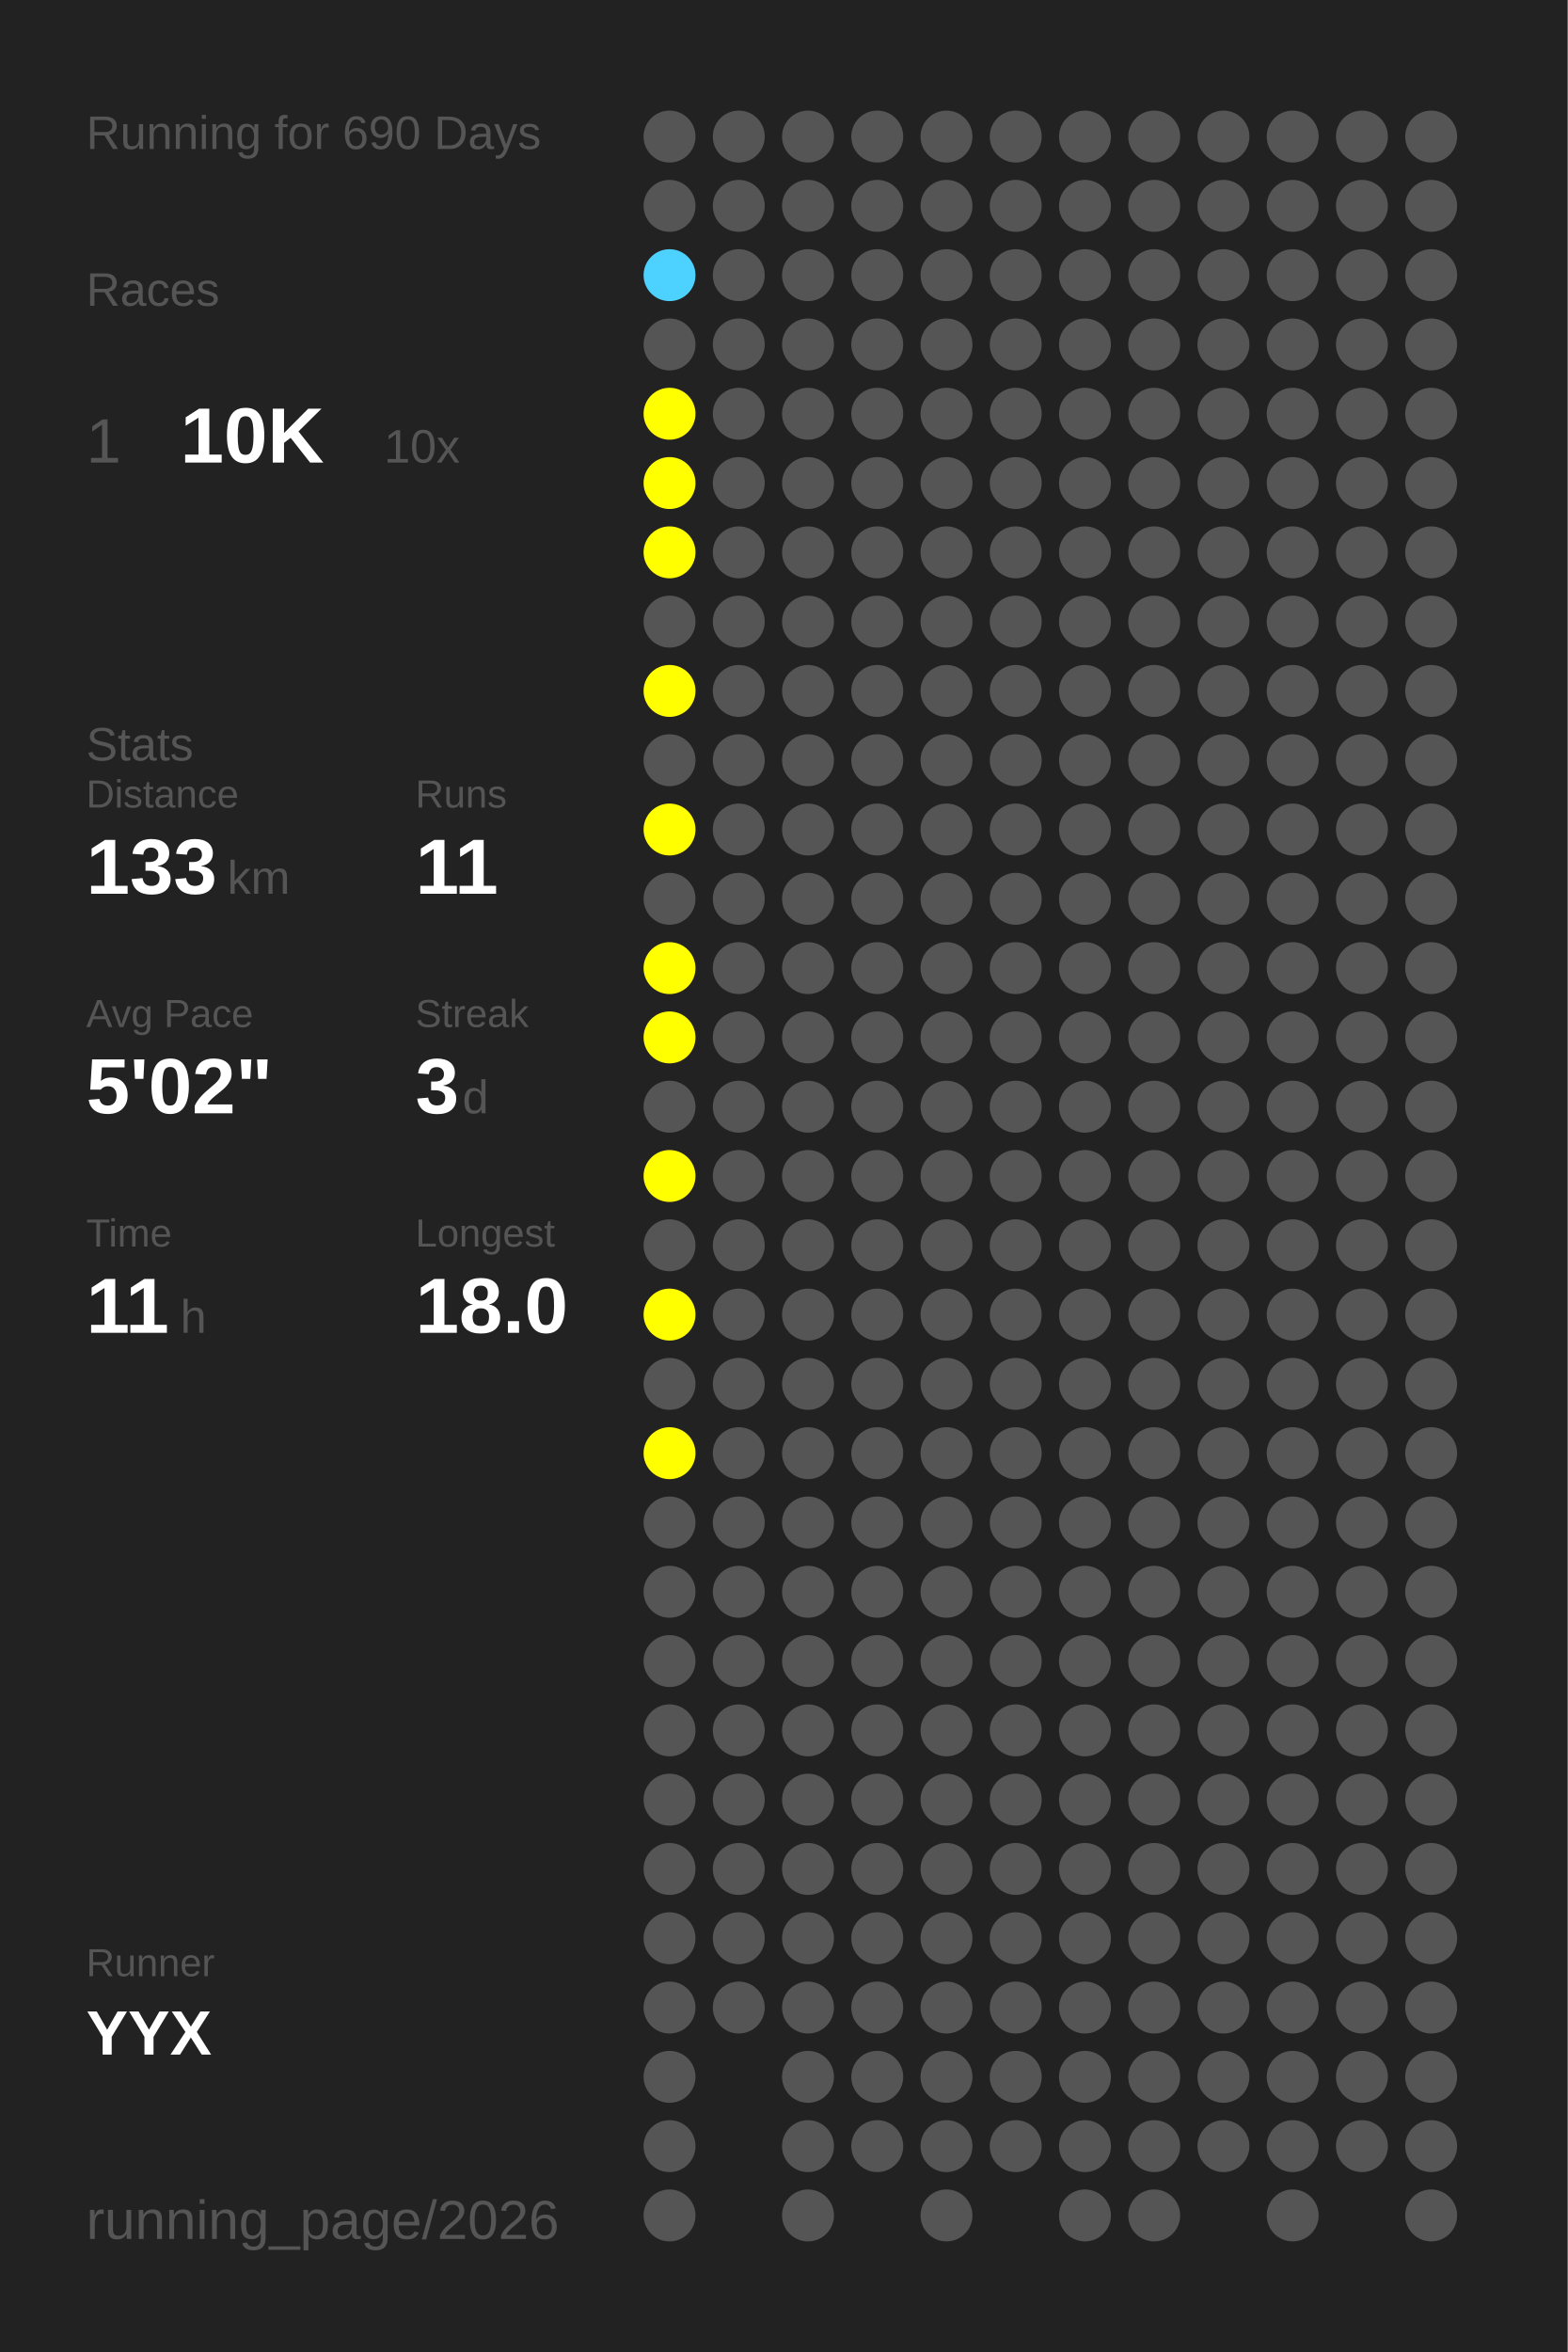
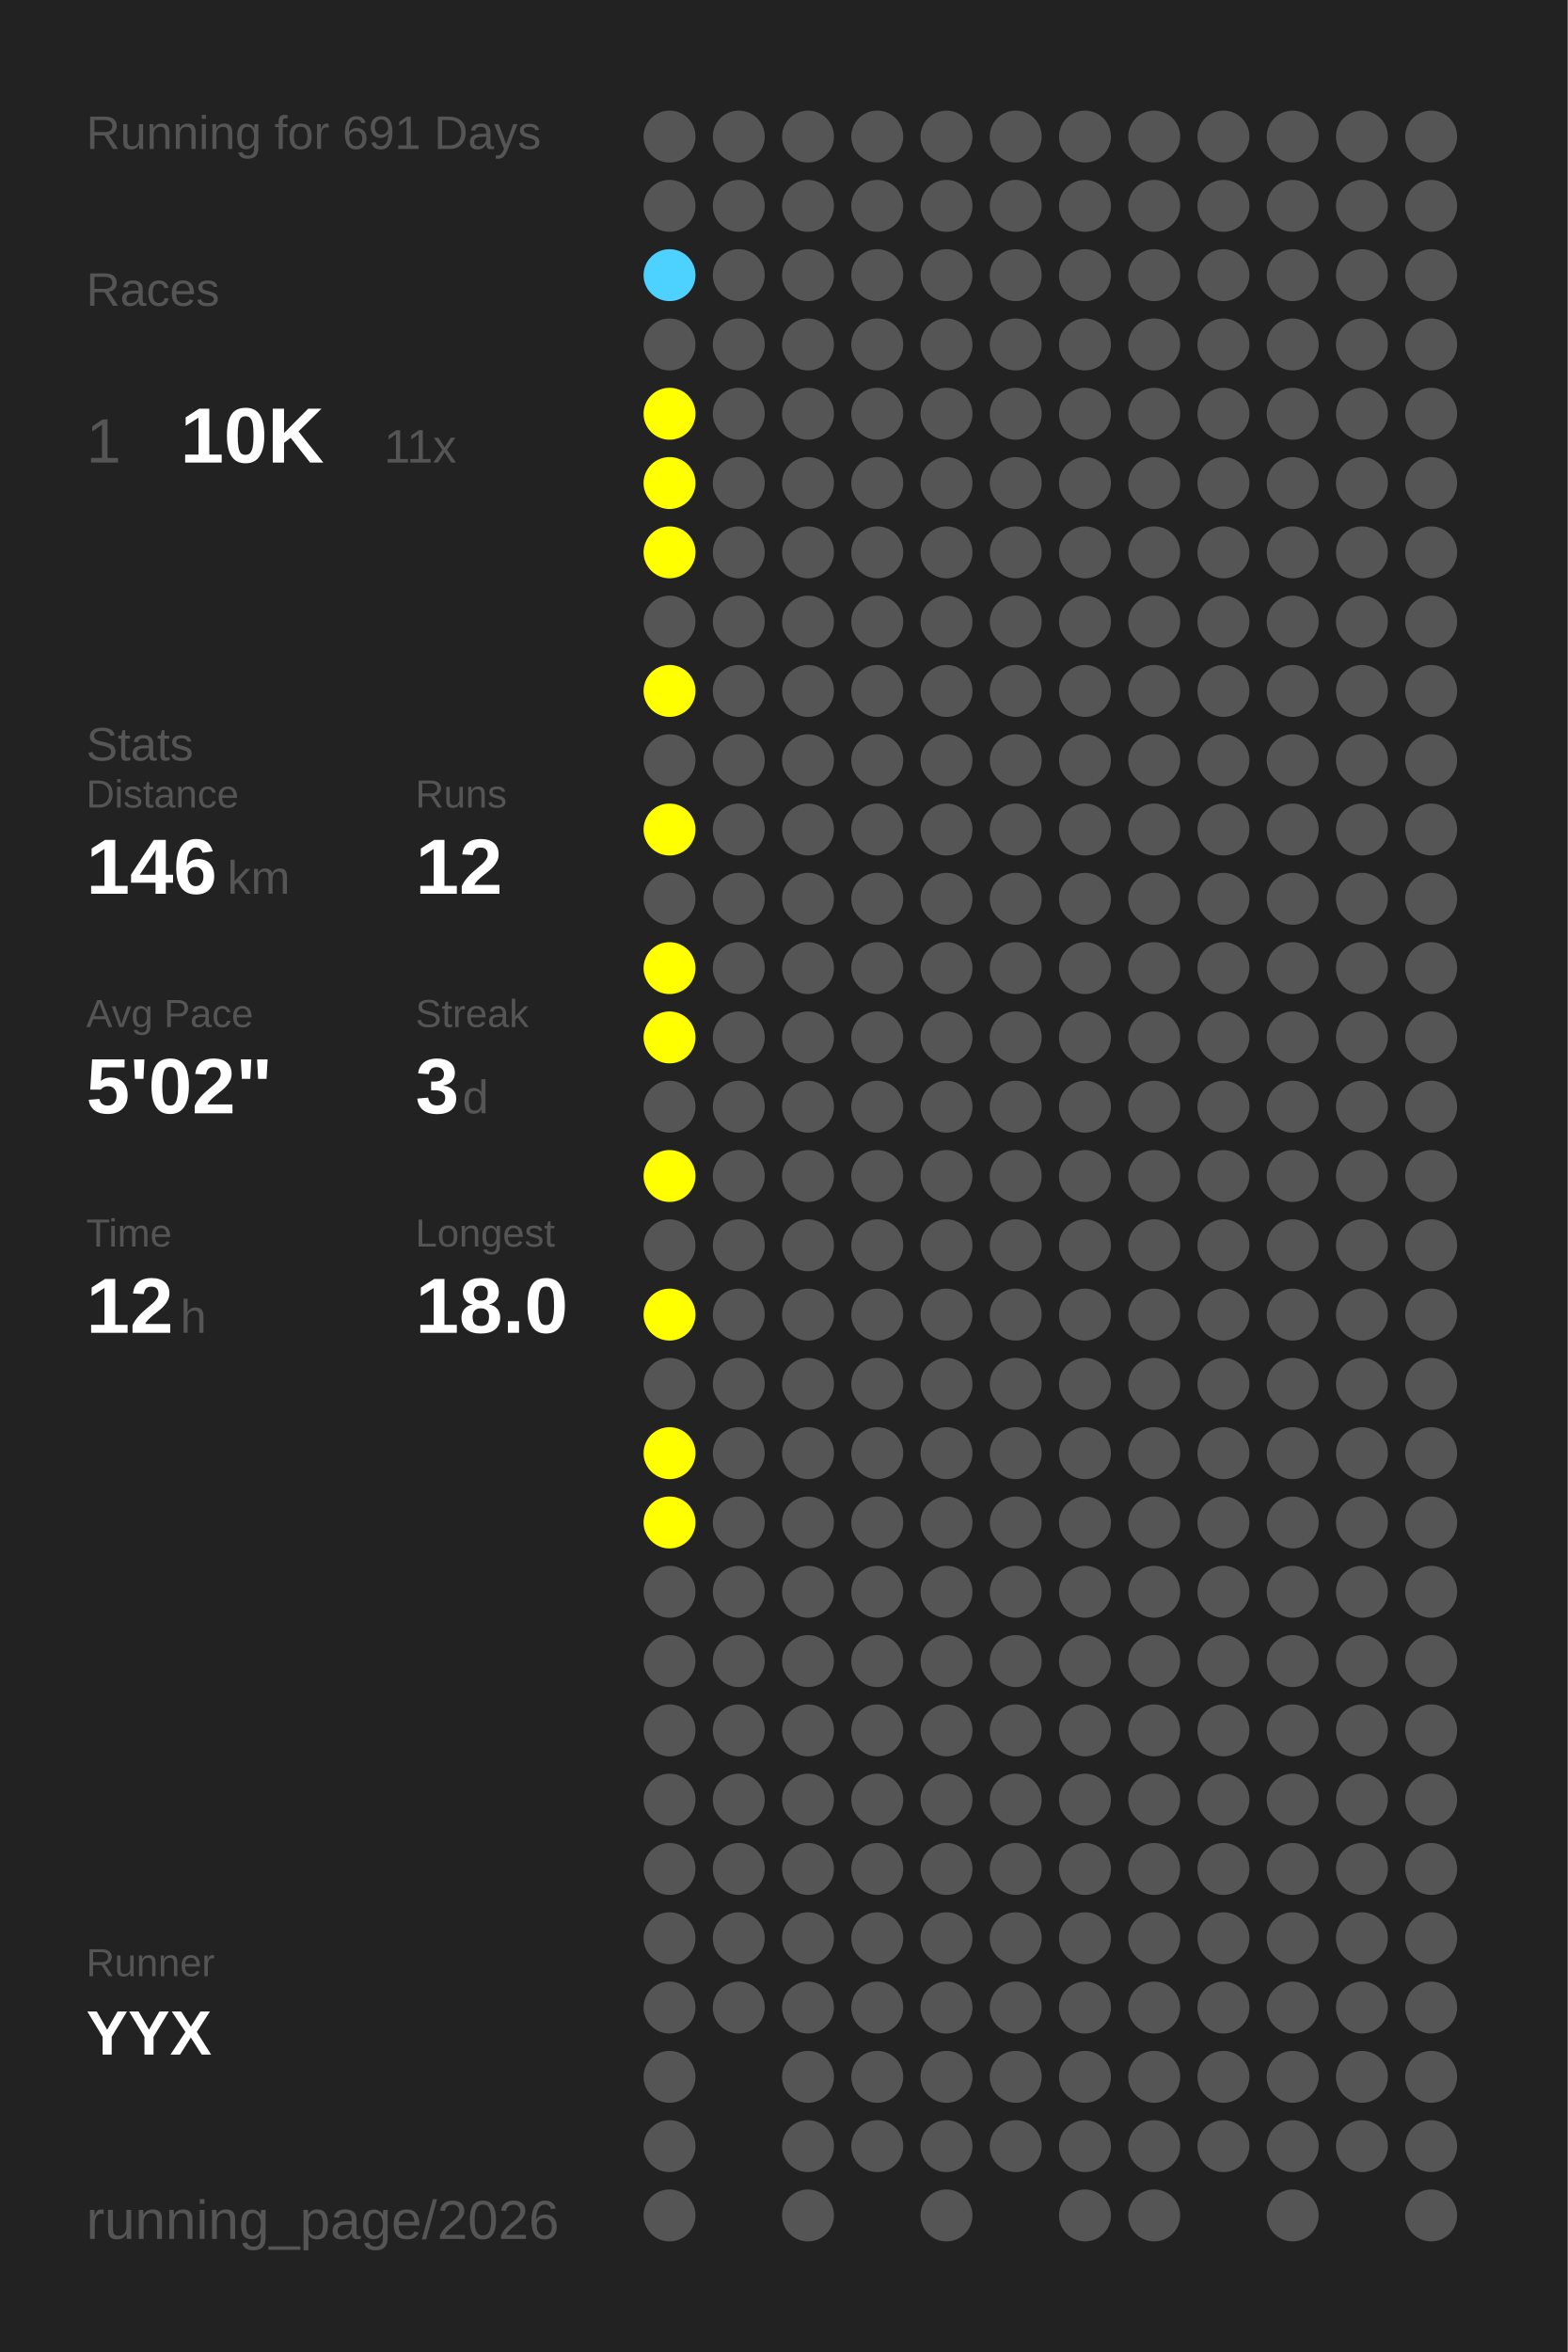
<svg xmlns="http://www.w3.org/2000/svg" baseProfile="full" height="300mm" version="1.1" viewBox="0,0,200,300" width="200mm">
  <defs />
  <rect fill="#222222" height="300" width="200" x="0" y="0" />
-   <text fill="#555555" style="font-size:6px; font-family:Arial;" x="11" y="19">Running for 690 Days</text>
+   <text fill="#555555" style="font-size:6px; font-family:Arial;" x="11" y="19">Running for 691 Days</text>
  <text fill="#555555" style="font-size:6px; font-family:Arial;" x="11" y="39">Races</text>
  <text fill="#555555" style="font-size:8px; font-family:Arial;" x="11" y="59">1</text>
  <text fill="#FFFFFF" style="font-size:10px; font-family:Arial; font-weight:bold;" x="23" y="59">10K</text>
-   <text fill="#555555" style="font-size:6px; font-family:Arial;" x="49" y="59">10x</text>
+   <text fill="#555555" style="font-size:6px; font-family:Arial;" x="49" y="59">11x</text>
  <text fill="#555555" style="font-size:6px; font-family:Arial;" x="11" y="97">Stats</text>
  <text fill="#555555" style="font-size:5px; font-family:Arial;" x="11" y="103">Distance</text>
-   <text fill="#FFFFFF" style="font-size:10px; font-family:Arial; font-weight:bold;" x="11" y="114">133</text>
+   <text fill="#FFFFFF" style="font-size:10px; font-family:Arial; font-weight:bold;" x="11" y="114">146</text>
  <text fill="#555555" style="font-size:6px; font-family:Arial;" x="29" y="114">km</text>
  <text fill="#555555" style="font-size:5px; font-family:Arial;" x="53" y="103">Runs</text>
-   <text fill="#FFFFFF" style="font-size:10px; font-family:Arial; font-weight:bold;" x="53" y="114">11</text>
+   <text fill="#FFFFFF" style="font-size:10px; font-family:Arial; font-weight:bold;" x="53" y="114">12</text>
  <text fill="#555555" style="font-size:5px; font-family:Arial;" x="11" y="131">Avg Pace</text>
  <text fill="#FFFFFF" style="font-size:10px; font-family:Arial; font-weight:bold;" x="11" y="142">5'02"</text>
  <text fill="#555555" style="font-size:5px; font-family:Arial;" x="53" y="131">Streak</text>
  <text fill="#FFFFFF" style="font-size:10px; font-family:Arial; font-weight:bold;" x="53" y="142">3</text>
  <text fill="#555555" style="font-size:6px; font-family:Arial;" x="59" y="142">d</text>
  <text fill="#555555" style="font-size:5px; font-family:Arial;" x="11" y="159">Time</text>
-   <text fill="#FFFFFF" style="font-size:10px; font-family:Arial; font-weight:bold;" x="11" y="170">11</text>
+   <text fill="#FFFFFF" style="font-size:10px; font-family:Arial; font-weight:bold;" x="11" y="170">12</text>
  <text fill="#555555" style="font-size:6px; font-family:Arial;" x="23" y="170">h</text>
  <text fill="#555555" style="font-size:5px; font-family:Arial;" x="53" y="159">Longest</text>
  <text fill="#FFFFFF" style="font-size:10px; font-family:Arial; font-weight:bold;" x="53" y="170">18.0</text>
  <text fill="#555555" style="font-size:5px; font-family:Arial;" x="11" y="252.065">Runner</text>
  <text fill="#FFFFFF" style="font-size:8px; font-family:Arial; font-weight:bold;" x="11" y="262.065">YYX</text>
  <text fill="#555555" style="font-size:7px; font-family:Arial;" x="11" y="285.581">running_page/2026</text>
  <circle cx="85.417" cy="17.419" fill="#555555" r="3.312" />
  <circle cx="85.417" cy="26.258" fill="#555555" r="3.312" />
  <circle cx="85.417" cy="35.097" fill="#4dd1fe" r="3.312" />
  <circle cx="85.417" cy="43.935" fill="#555555" r="3.312" />
  <circle cx="85.417" cy="52.774" fill="#FFFF00" r="3.312" />
  <circle cx="85.417" cy="61.613" fill="#FFFF00" r="3.312" />
  <circle cx="85.417" cy="70.452" fill="#FFFF00" r="3.312" />
  <circle cx="85.417" cy="79.29" fill="#555555" r="3.312" />
  <circle cx="85.417" cy="88.129" fill="#FFFF00" r="3.312" />
  <circle cx="85.417" cy="96.968" fill="#555555" r="3.312" />
  <circle cx="85.417" cy="105.806" fill="#FFFF00" r="3.312" />
  <circle cx="85.417" cy="114.645" fill="#555555" r="3.312" />
  <circle cx="85.417" cy="123.484" fill="#FFFF00" r="3.312" />
  <circle cx="85.417" cy="132.323" fill="#FFFF00" r="3.312" />
  <circle cx="85.417" cy="141.161" fill="#555555" r="3.312" />
  <circle cx="85.417" cy="150" fill="#FFFF00" r="3.312" />
  <circle cx="85.417" cy="158.839" fill="#555555" r="3.312" />
  <circle cx="85.417" cy="167.677" fill="#FFFF00" r="3.312" />
  <circle cx="85.417" cy="176.516" fill="#555555" r="3.312" />
  <circle cx="85.417" cy="185.355" fill="#FFFF00" r="3.312" />
-   <circle cx="85.417" cy="194.194" fill="#555555" r="3.312" />
+   <circle cx="85.417" cy="194.194" fill="#FFFF00" r="3.312" />
  <circle cx="85.417" cy="203.032" fill="#555555" r="3.312" />
  <circle cx="85.417" cy="211.871" fill="#555555" r="3.312" />
  <circle cx="85.417" cy="220.71" fill="#555555" r="3.312" />
  <circle cx="85.417" cy="229.548" fill="#555555" r="3.312" />
  <circle cx="85.417" cy="238.387" fill="#555555" r="3.312" />
  <circle cx="85.417" cy="247.226" fill="#555555" r="3.312" />
  <circle cx="85.417" cy="256.065" fill="#555555" r="3.312" />
  <circle cx="85.417" cy="264.903" fill="#555555" r="3.312" />
  <circle cx="85.417" cy="273.742" fill="#555555" r="3.312" />
  <circle cx="85.417" cy="282.581" fill="#555555" r="3.312" />
  <circle cx="94.25" cy="17.419" fill="#555555" r="3.312" />
  <circle cx="94.25" cy="26.258" fill="#555555" r="3.312" />
  <circle cx="94.25" cy="35.097" fill="#555555" r="3.312" />
  <circle cx="94.25" cy="43.935" fill="#555555" r="3.312" />
  <circle cx="94.25" cy="52.774" fill="#555555" r="3.312" />
  <circle cx="94.25" cy="61.613" fill="#555555" r="3.312" />
  <circle cx="94.25" cy="70.452" fill="#555555" r="3.312" />
  <circle cx="94.25" cy="79.29" fill="#555555" r="3.312" />
  <circle cx="94.25" cy="88.129" fill="#555555" r="3.312" />
  <circle cx="94.25" cy="96.968" fill="#555555" r="3.312" />
  <circle cx="94.25" cy="105.806" fill="#555555" r="3.312" />
  <circle cx="94.25" cy="114.645" fill="#555555" r="3.312" />
  <circle cx="94.25" cy="123.484" fill="#555555" r="3.312" />
  <circle cx="94.25" cy="132.323" fill="#555555" r="3.312" />
  <circle cx="94.25" cy="141.161" fill="#555555" r="3.312" />
  <circle cx="94.25" cy="150" fill="#555555" r="3.312" />
  <circle cx="94.25" cy="158.839" fill="#555555" r="3.312" />
  <circle cx="94.25" cy="167.677" fill="#555555" r="3.312" />
  <circle cx="94.25" cy="176.516" fill="#555555" r="3.312" />
  <circle cx="94.25" cy="185.355" fill="#555555" r="3.312" />
  <circle cx="94.25" cy="194.194" fill="#555555" r="3.312" />
  <circle cx="94.25" cy="203.032" fill="#555555" r="3.312" />
  <circle cx="94.25" cy="211.871" fill="#555555" r="3.312" />
  <circle cx="94.25" cy="220.71" fill="#555555" r="3.312" />
  <circle cx="94.25" cy="229.548" fill="#555555" r="3.312" />
  <circle cx="94.25" cy="238.387" fill="#555555" r="3.312" />
  <circle cx="94.25" cy="247.226" fill="#555555" r="3.312" />
  <circle cx="94.25" cy="256.065" fill="#555555" r="3.312" />
  <circle cx="103.083" cy="17.419" fill="#555555" r="3.312" />
  <circle cx="103.083" cy="26.258" fill="#555555" r="3.312" />
  <circle cx="103.083" cy="35.097" fill="#555555" r="3.312" />
  <circle cx="103.083" cy="43.935" fill="#555555" r="3.312" />
  <circle cx="103.083" cy="52.774" fill="#555555" r="3.312" />
  <circle cx="103.083" cy="61.613" fill="#555555" r="3.312" />
  <circle cx="103.083" cy="70.452" fill="#555555" r="3.312" />
  <circle cx="103.083" cy="79.29" fill="#555555" r="3.312" />
  <circle cx="103.083" cy="88.129" fill="#555555" r="3.312" />
  <circle cx="103.083" cy="96.968" fill="#555555" r="3.312" />
  <circle cx="103.083" cy="105.806" fill="#555555" r="3.312" />
  <circle cx="103.083" cy="114.645" fill="#555555" r="3.312" />
  <circle cx="103.083" cy="123.484" fill="#555555" r="3.312" />
  <circle cx="103.083" cy="132.323" fill="#555555" r="3.312" />
  <circle cx="103.083" cy="141.161" fill="#555555" r="3.312" />
  <circle cx="103.083" cy="150" fill="#555555" r="3.312" />
  <circle cx="103.083" cy="158.839" fill="#555555" r="3.312" />
  <circle cx="103.083" cy="167.677" fill="#555555" r="3.312" />
  <circle cx="103.083" cy="176.516" fill="#555555" r="3.312" />
  <circle cx="103.083" cy="185.355" fill="#555555" r="3.312" />
  <circle cx="103.083" cy="194.194" fill="#555555" r="3.312" />
  <circle cx="103.083" cy="203.032" fill="#555555" r="3.312" />
  <circle cx="103.083" cy="211.871" fill="#555555" r="3.312" />
  <circle cx="103.083" cy="220.71" fill="#555555" r="3.312" />
  <circle cx="103.083" cy="229.548" fill="#555555" r="3.312" />
  <circle cx="103.083" cy="238.387" fill="#555555" r="3.312" />
  <circle cx="103.083" cy="247.226" fill="#555555" r="3.312" />
  <circle cx="103.083" cy="256.065" fill="#555555" r="3.312" />
  <circle cx="103.083" cy="264.903" fill="#555555" r="3.312" />
  <circle cx="103.083" cy="273.742" fill="#555555" r="3.312" />
  <circle cx="103.083" cy="282.581" fill="#555555" r="3.312" />
  <circle cx="111.917" cy="17.419" fill="#555555" r="3.312" />
  <circle cx="111.917" cy="26.258" fill="#555555" r="3.312" />
  <circle cx="111.917" cy="35.097" fill="#555555" r="3.312" />
  <circle cx="111.917" cy="43.935" fill="#555555" r="3.312" />
  <circle cx="111.917" cy="52.774" fill="#555555" r="3.312" />
  <circle cx="111.917" cy="61.613" fill="#555555" r="3.312" />
  <circle cx="111.917" cy="70.452" fill="#555555" r="3.312" />
  <circle cx="111.917" cy="79.29" fill="#555555" r="3.312" />
  <circle cx="111.917" cy="88.129" fill="#555555" r="3.312" />
  <circle cx="111.917" cy="96.968" fill="#555555" r="3.312" />
  <circle cx="111.917" cy="105.806" fill="#555555" r="3.312" />
  <circle cx="111.917" cy="114.645" fill="#555555" r="3.312" />
  <circle cx="111.917" cy="123.484" fill="#555555" r="3.312" />
  <circle cx="111.917" cy="132.323" fill="#555555" r="3.312" />
  <circle cx="111.917" cy="141.161" fill="#555555" r="3.312" />
  <circle cx="111.917" cy="150" fill="#555555" r="3.312" />
  <circle cx="111.917" cy="158.839" fill="#555555" r="3.312" />
  <circle cx="111.917" cy="167.677" fill="#555555" r="3.312" />
  <circle cx="111.917" cy="176.516" fill="#555555" r="3.312" />
  <circle cx="111.917" cy="185.355" fill="#555555" r="3.312" />
  <circle cx="111.917" cy="194.194" fill="#555555" r="3.312" />
  <circle cx="111.917" cy="203.032" fill="#555555" r="3.312" />
  <circle cx="111.917" cy="211.871" fill="#555555" r="3.312" />
  <circle cx="111.917" cy="220.71" fill="#555555" r="3.312" />
  <circle cx="111.917" cy="229.548" fill="#555555" r="3.312" />
  <circle cx="111.917" cy="238.387" fill="#555555" r="3.312" />
  <circle cx="111.917" cy="247.226" fill="#555555" r="3.312" />
  <circle cx="111.917" cy="256.065" fill="#555555" r="3.312" />
  <circle cx="111.917" cy="264.903" fill="#555555" r="3.312" />
  <circle cx="111.917" cy="273.742" fill="#555555" r="3.312" />
  <circle cx="120.75" cy="17.419" fill="#555555" r="3.312" />
  <circle cx="120.75" cy="26.258" fill="#555555" r="3.312" />
  <circle cx="120.75" cy="35.097" fill="#555555" r="3.312" />
  <circle cx="120.75" cy="43.935" fill="#555555" r="3.312" />
  <circle cx="120.75" cy="52.774" fill="#555555" r="3.312" />
  <circle cx="120.75" cy="61.613" fill="#555555" r="3.312" />
  <circle cx="120.75" cy="70.452" fill="#555555" r="3.312" />
  <circle cx="120.75" cy="79.29" fill="#555555" r="3.312" />
  <circle cx="120.75" cy="88.129" fill="#555555" r="3.312" />
  <circle cx="120.75" cy="96.968" fill="#555555" r="3.312" />
  <circle cx="120.75" cy="105.806" fill="#555555" r="3.312" />
  <circle cx="120.75" cy="114.645" fill="#555555" r="3.312" />
  <circle cx="120.75" cy="123.484" fill="#555555" r="3.312" />
  <circle cx="120.75" cy="132.323" fill="#555555" r="3.312" />
  <circle cx="120.75" cy="141.161" fill="#555555" r="3.312" />
  <circle cx="120.75" cy="150" fill="#555555" r="3.312" />
  <circle cx="120.75" cy="158.839" fill="#555555" r="3.312" />
  <circle cx="120.75" cy="167.677" fill="#555555" r="3.312" />
  <circle cx="120.75" cy="176.516" fill="#555555" r="3.312" />
  <circle cx="120.75" cy="185.355" fill="#555555" r="3.312" />
  <circle cx="120.75" cy="194.194" fill="#555555" r="3.312" />
  <circle cx="120.75" cy="203.032" fill="#555555" r="3.312" />
  <circle cx="120.75" cy="211.871" fill="#555555" r="3.312" />
  <circle cx="120.75" cy="220.71" fill="#555555" r="3.312" />
  <circle cx="120.75" cy="229.548" fill="#555555" r="3.312" />
  <circle cx="120.75" cy="238.387" fill="#555555" r="3.312" />
  <circle cx="120.75" cy="247.226" fill="#555555" r="3.312" />
  <circle cx="120.75" cy="256.065" fill="#555555" r="3.312" />
  <circle cx="120.75" cy="264.903" fill="#555555" r="3.312" />
  <circle cx="120.75" cy="273.742" fill="#555555" r="3.312" />
  <circle cx="120.75" cy="282.581" fill="#555555" r="3.312" />
  <circle cx="129.583" cy="17.419" fill="#555555" r="3.312" />
  <circle cx="129.583" cy="26.258" fill="#555555" r="3.312" />
  <circle cx="129.583" cy="35.097" fill="#555555" r="3.312" />
  <circle cx="129.583" cy="43.935" fill="#555555" r="3.312" />
  <circle cx="129.583" cy="52.774" fill="#555555" r="3.312" />
  <circle cx="129.583" cy="61.613" fill="#555555" r="3.312" />
  <circle cx="129.583" cy="70.452" fill="#555555" r="3.312" />
  <circle cx="129.583" cy="79.29" fill="#555555" r="3.312" />
  <circle cx="129.583" cy="88.129" fill="#555555" r="3.312" />
  <circle cx="129.583" cy="96.968" fill="#555555" r="3.312" />
  <circle cx="129.583" cy="105.806" fill="#555555" r="3.312" />
  <circle cx="129.583" cy="114.645" fill="#555555" r="3.312" />
  <circle cx="129.583" cy="123.484" fill="#555555" r="3.312" />
  <circle cx="129.583" cy="132.323" fill="#555555" r="3.312" />
  <circle cx="129.583" cy="141.161" fill="#555555" r="3.312" />
  <circle cx="129.583" cy="150" fill="#555555" r="3.312" />
  <circle cx="129.583" cy="158.839" fill="#555555" r="3.312" />
  <circle cx="129.583" cy="167.677" fill="#555555" r="3.312" />
  <circle cx="129.583" cy="176.516" fill="#555555" r="3.312" />
  <circle cx="129.583" cy="185.355" fill="#555555" r="3.312" />
  <circle cx="129.583" cy="194.194" fill="#555555" r="3.312" />
  <circle cx="129.583" cy="203.032" fill="#555555" r="3.312" />
  <circle cx="129.583" cy="211.871" fill="#555555" r="3.312" />
  <circle cx="129.583" cy="220.71" fill="#555555" r="3.312" />
  <circle cx="129.583" cy="229.548" fill="#555555" r="3.312" />
  <circle cx="129.583" cy="238.387" fill="#555555" r="3.312" />
  <circle cx="129.583" cy="247.226" fill="#555555" r="3.312" />
  <circle cx="129.583" cy="256.065" fill="#555555" r="3.312" />
  <circle cx="129.583" cy="264.903" fill="#555555" r="3.312" />
  <circle cx="129.583" cy="273.742" fill="#555555" r="3.312" />
  <circle cx="138.417" cy="17.419" fill="#555555" r="3.312" />
  <circle cx="138.417" cy="26.258" fill="#555555" r="3.312" />
  <circle cx="138.417" cy="35.097" fill="#555555" r="3.312" />
  <circle cx="138.417" cy="43.935" fill="#555555" r="3.312" />
  <circle cx="138.417" cy="52.774" fill="#555555" r="3.312" />
  <circle cx="138.417" cy="61.613" fill="#555555" r="3.312" />
  <circle cx="138.417" cy="70.452" fill="#555555" r="3.312" />
  <circle cx="138.417" cy="79.29" fill="#555555" r="3.312" />
  <circle cx="138.417" cy="88.129" fill="#555555" r="3.312" />
  <circle cx="138.417" cy="96.968" fill="#555555" r="3.312" />
  <circle cx="138.417" cy="105.806" fill="#555555" r="3.312" />
  <circle cx="138.417" cy="114.645" fill="#555555" r="3.312" />
  <circle cx="138.417" cy="123.484" fill="#555555" r="3.312" />
  <circle cx="138.417" cy="132.323" fill="#555555" r="3.312" />
  <circle cx="138.417" cy="141.161" fill="#555555" r="3.312" />
  <circle cx="138.417" cy="150" fill="#555555" r="3.312" />
  <circle cx="138.417" cy="158.839" fill="#555555" r="3.312" />
  <circle cx="138.417" cy="167.677" fill="#555555" r="3.312" />
  <circle cx="138.417" cy="176.516" fill="#555555" r="3.312" />
  <circle cx="138.417" cy="185.355" fill="#555555" r="3.312" />
  <circle cx="138.417" cy="194.194" fill="#555555" r="3.312" />
  <circle cx="138.417" cy="203.032" fill="#555555" r="3.312" />
  <circle cx="138.417" cy="211.871" fill="#555555" r="3.312" />
  <circle cx="138.417" cy="220.71" fill="#555555" r="3.312" />
  <circle cx="138.417" cy="229.548" fill="#555555" r="3.312" />
  <circle cx="138.417" cy="238.387" fill="#555555" r="3.312" />
  <circle cx="138.417" cy="247.226" fill="#555555" r="3.312" />
  <circle cx="138.417" cy="256.065" fill="#555555" r="3.312" />
  <circle cx="138.417" cy="264.903" fill="#555555" r="3.312" />
  <circle cx="138.417" cy="273.742" fill="#555555" r="3.312" />
  <circle cx="138.417" cy="282.581" fill="#555555" r="3.312" />
  <circle cx="147.25" cy="17.419" fill="#555555" r="3.312" />
  <circle cx="147.25" cy="26.258" fill="#555555" r="3.312" />
  <circle cx="147.25" cy="35.097" fill="#555555" r="3.312" />
  <circle cx="147.25" cy="43.935" fill="#555555" r="3.312" />
  <circle cx="147.25" cy="52.774" fill="#555555" r="3.312" />
  <circle cx="147.25" cy="61.613" fill="#555555" r="3.312" />
  <circle cx="147.25" cy="70.452" fill="#555555" r="3.312" />
  <circle cx="147.25" cy="79.29" fill="#555555" r="3.312" />
  <circle cx="147.25" cy="88.129" fill="#555555" r="3.312" />
  <circle cx="147.25" cy="96.968" fill="#555555" r="3.312" />
  <circle cx="147.25" cy="105.806" fill="#555555" r="3.312" />
  <circle cx="147.25" cy="114.645" fill="#555555" r="3.312" />
  <circle cx="147.25" cy="123.484" fill="#555555" r="3.312" />
  <circle cx="147.25" cy="132.323" fill="#555555" r="3.312" />
  <circle cx="147.25" cy="141.161" fill="#555555" r="3.312" />
  <circle cx="147.25" cy="150" fill="#555555" r="3.312" />
  <circle cx="147.25" cy="158.839" fill="#555555" r="3.312" />
  <circle cx="147.25" cy="167.677" fill="#555555" r="3.312" />
  <circle cx="147.25" cy="176.516" fill="#555555" r="3.312" />
  <circle cx="147.25" cy="185.355" fill="#555555" r="3.312" />
  <circle cx="147.25" cy="194.194" fill="#555555" r="3.312" />
  <circle cx="147.25" cy="203.032" fill="#555555" r="3.312" />
  <circle cx="147.25" cy="211.871" fill="#555555" r="3.312" />
  <circle cx="147.25" cy="220.71" fill="#555555" r="3.312" />
  <circle cx="147.25" cy="229.548" fill="#555555" r="3.312" />
  <circle cx="147.25" cy="238.387" fill="#555555" r="3.312" />
  <circle cx="147.25" cy="247.226" fill="#555555" r="3.312" />
  <circle cx="147.25" cy="256.065" fill="#555555" r="3.312" />
  <circle cx="147.25" cy="264.903" fill="#555555" r="3.312" />
  <circle cx="147.25" cy="273.742" fill="#555555" r="3.312" />
  <circle cx="147.25" cy="282.581" fill="#555555" r="3.312" />
  <circle cx="156.083" cy="17.419" fill="#555555" r="3.312" />
  <circle cx="156.083" cy="26.258" fill="#555555" r="3.312" />
  <circle cx="156.083" cy="35.097" fill="#555555" r="3.312" />
  <circle cx="156.083" cy="43.935" fill="#555555" r="3.312" />
  <circle cx="156.083" cy="52.774" fill="#555555" r="3.312" />
  <circle cx="156.083" cy="61.613" fill="#555555" r="3.312" />
  <circle cx="156.083" cy="70.452" fill="#555555" r="3.312" />
  <circle cx="156.083" cy="79.29" fill="#555555" r="3.312" />
  <circle cx="156.083" cy="88.129" fill="#555555" r="3.312" />
  <circle cx="156.083" cy="96.968" fill="#555555" r="3.312" />
  <circle cx="156.083" cy="105.806" fill="#555555" r="3.312" />
  <circle cx="156.083" cy="114.645" fill="#555555" r="3.312" />
  <circle cx="156.083" cy="123.484" fill="#555555" r="3.312" />
  <circle cx="156.083" cy="132.323" fill="#555555" r="3.312" />
  <circle cx="156.083" cy="141.161" fill="#555555" r="3.312" />
  <circle cx="156.083" cy="150" fill="#555555" r="3.312" />
  <circle cx="156.083" cy="158.839" fill="#555555" r="3.312" />
  <circle cx="156.083" cy="167.677" fill="#555555" r="3.312" />
  <circle cx="156.083" cy="176.516" fill="#555555" r="3.312" />
  <circle cx="156.083" cy="185.355" fill="#555555" r="3.312" />
  <circle cx="156.083" cy="194.194" fill="#555555" r="3.312" />
  <circle cx="156.083" cy="203.032" fill="#555555" r="3.312" />
  <circle cx="156.083" cy="211.871" fill="#555555" r="3.312" />
  <circle cx="156.083" cy="220.71" fill="#555555" r="3.312" />
  <circle cx="156.083" cy="229.548" fill="#555555" r="3.312" />
  <circle cx="156.083" cy="238.387" fill="#555555" r="3.312" />
  <circle cx="156.083" cy="247.226" fill="#555555" r="3.312" />
  <circle cx="156.083" cy="256.065" fill="#555555" r="3.312" />
  <circle cx="156.083" cy="264.903" fill="#555555" r="3.312" />
  <circle cx="156.083" cy="273.742" fill="#555555" r="3.312" />
  <circle cx="164.917" cy="17.419" fill="#555555" r="3.312" />
  <circle cx="164.917" cy="26.258" fill="#555555" r="3.312" />
  <circle cx="164.917" cy="35.097" fill="#555555" r="3.312" />
  <circle cx="164.917" cy="43.935" fill="#555555" r="3.312" />
  <circle cx="164.917" cy="52.774" fill="#555555" r="3.312" />
  <circle cx="164.917" cy="61.613" fill="#555555" r="3.312" />
  <circle cx="164.917" cy="70.452" fill="#555555" r="3.312" />
  <circle cx="164.917" cy="79.29" fill="#555555" r="3.312" />
  <circle cx="164.917" cy="88.129" fill="#555555" r="3.312" />
  <circle cx="164.917" cy="96.968" fill="#555555" r="3.312" />
  <circle cx="164.917" cy="105.806" fill="#555555" r="3.312" />
  <circle cx="164.917" cy="114.645" fill="#555555" r="3.312" />
  <circle cx="164.917" cy="123.484" fill="#555555" r="3.312" />
  <circle cx="164.917" cy="132.323" fill="#555555" r="3.312" />
  <circle cx="164.917" cy="141.161" fill="#555555" r="3.312" />
  <circle cx="164.917" cy="150" fill="#555555" r="3.312" />
  <circle cx="164.917" cy="158.839" fill="#555555" r="3.312" />
  <circle cx="164.917" cy="167.677" fill="#555555" r="3.312" />
  <circle cx="164.917" cy="176.516" fill="#555555" r="3.312" />
  <circle cx="164.917" cy="185.355" fill="#555555" r="3.312" />
  <circle cx="164.917" cy="194.194" fill="#555555" r="3.312" />
  <circle cx="164.917" cy="203.032" fill="#555555" r="3.312" />
  <circle cx="164.917" cy="211.871" fill="#555555" r="3.312" />
  <circle cx="164.917" cy="220.71" fill="#555555" r="3.312" />
  <circle cx="164.917" cy="229.548" fill="#555555" r="3.312" />
  <circle cx="164.917" cy="238.387" fill="#555555" r="3.312" />
  <circle cx="164.917" cy="247.226" fill="#555555" r="3.312" />
  <circle cx="164.917" cy="256.065" fill="#555555" r="3.312" />
  <circle cx="164.917" cy="264.903" fill="#555555" r="3.312" />
  <circle cx="164.917" cy="273.742" fill="#555555" r="3.312" />
  <circle cx="164.917" cy="282.581" fill="#555555" r="3.312" />
  <circle cx="173.75" cy="17.419" fill="#555555" r="3.312" />
  <circle cx="173.75" cy="26.258" fill="#555555" r="3.312" />
  <circle cx="173.75" cy="35.097" fill="#555555" r="3.312" />
  <circle cx="173.75" cy="43.935" fill="#555555" r="3.312" />
  <circle cx="173.75" cy="52.774" fill="#555555" r="3.312" />
  <circle cx="173.75" cy="61.613" fill="#555555" r="3.312" />
  <circle cx="173.75" cy="70.452" fill="#555555" r="3.312" />
  <circle cx="173.75" cy="79.29" fill="#555555" r="3.312" />
  <circle cx="173.75" cy="88.129" fill="#555555" r="3.312" />
  <circle cx="173.75" cy="96.968" fill="#555555" r="3.312" />
  <circle cx="173.75" cy="105.806" fill="#555555" r="3.312" />
  <circle cx="173.75" cy="114.645" fill="#555555" r="3.312" />
  <circle cx="173.75" cy="123.484" fill="#555555" r="3.312" />
  <circle cx="173.75" cy="132.323" fill="#555555" r="3.312" />
  <circle cx="173.75" cy="141.161" fill="#555555" r="3.312" />
  <circle cx="173.75" cy="150" fill="#555555" r="3.312" />
  <circle cx="173.75" cy="158.839" fill="#555555" r="3.312" />
  <circle cx="173.75" cy="167.677" fill="#555555" r="3.312" />
  <circle cx="173.75" cy="176.516" fill="#555555" r="3.312" />
  <circle cx="173.75" cy="185.355" fill="#555555" r="3.312" />
  <circle cx="173.75" cy="194.194" fill="#555555" r="3.312" />
  <circle cx="173.75" cy="203.032" fill="#555555" r="3.312" />
  <circle cx="173.75" cy="211.871" fill="#555555" r="3.312" />
  <circle cx="173.75" cy="220.71" fill="#555555" r="3.312" />
  <circle cx="173.75" cy="229.548" fill="#555555" r="3.312" />
  <circle cx="173.75" cy="238.387" fill="#555555" r="3.312" />
  <circle cx="173.75" cy="247.226" fill="#555555" r="3.312" />
  <circle cx="173.75" cy="256.065" fill="#555555" r="3.312" />
  <circle cx="173.75" cy="264.903" fill="#555555" r="3.312" />
  <circle cx="173.75" cy="273.742" fill="#555555" r="3.312" />
  <circle cx="182.583" cy="17.419" fill="#555555" r="3.312" />
  <circle cx="182.583" cy="26.258" fill="#555555" r="3.312" />
  <circle cx="182.583" cy="35.097" fill="#555555" r="3.312" />
  <circle cx="182.583" cy="43.935" fill="#555555" r="3.312" />
  <circle cx="182.583" cy="52.774" fill="#555555" r="3.312" />
  <circle cx="182.583" cy="61.613" fill="#555555" r="3.312" />
  <circle cx="182.583" cy="70.452" fill="#555555" r="3.312" />
  <circle cx="182.583" cy="79.29" fill="#555555" r="3.312" />
  <circle cx="182.583" cy="88.129" fill="#555555" r="3.312" />
  <circle cx="182.583" cy="96.968" fill="#555555" r="3.312" />
  <circle cx="182.583" cy="105.806" fill="#555555" r="3.312" />
  <circle cx="182.583" cy="114.645" fill="#555555" r="3.312" />
  <circle cx="182.583" cy="123.484" fill="#555555" r="3.312" />
  <circle cx="182.583" cy="132.323" fill="#555555" r="3.312" />
  <circle cx="182.583" cy="141.161" fill="#555555" r="3.312" />
  <circle cx="182.583" cy="150" fill="#555555" r="3.312" />
  <circle cx="182.583" cy="158.839" fill="#555555" r="3.312" />
  <circle cx="182.583" cy="167.677" fill="#555555" r="3.312" />
  <circle cx="182.583" cy="176.516" fill="#555555" r="3.312" />
  <circle cx="182.583" cy="185.355" fill="#555555" r="3.312" />
  <circle cx="182.583" cy="194.194" fill="#555555" r="3.312" />
  <circle cx="182.583" cy="203.032" fill="#555555" r="3.312" />
  <circle cx="182.583" cy="211.871" fill="#555555" r="3.312" />
  <circle cx="182.583" cy="220.71" fill="#555555" r="3.312" />
  <circle cx="182.583" cy="229.548" fill="#555555" r="3.312" />
  <circle cx="182.583" cy="238.387" fill="#555555" r="3.312" />
  <circle cx="182.583" cy="247.226" fill="#555555" r="3.312" />
  <circle cx="182.583" cy="256.065" fill="#555555" r="3.312" />
  <circle cx="182.583" cy="264.903" fill="#555555" r="3.312" />
  <circle cx="182.583" cy="273.742" fill="#555555" r="3.312" />
  <circle cx="182.583" cy="282.581" fill="#555555" r="3.312" />
</svg>
